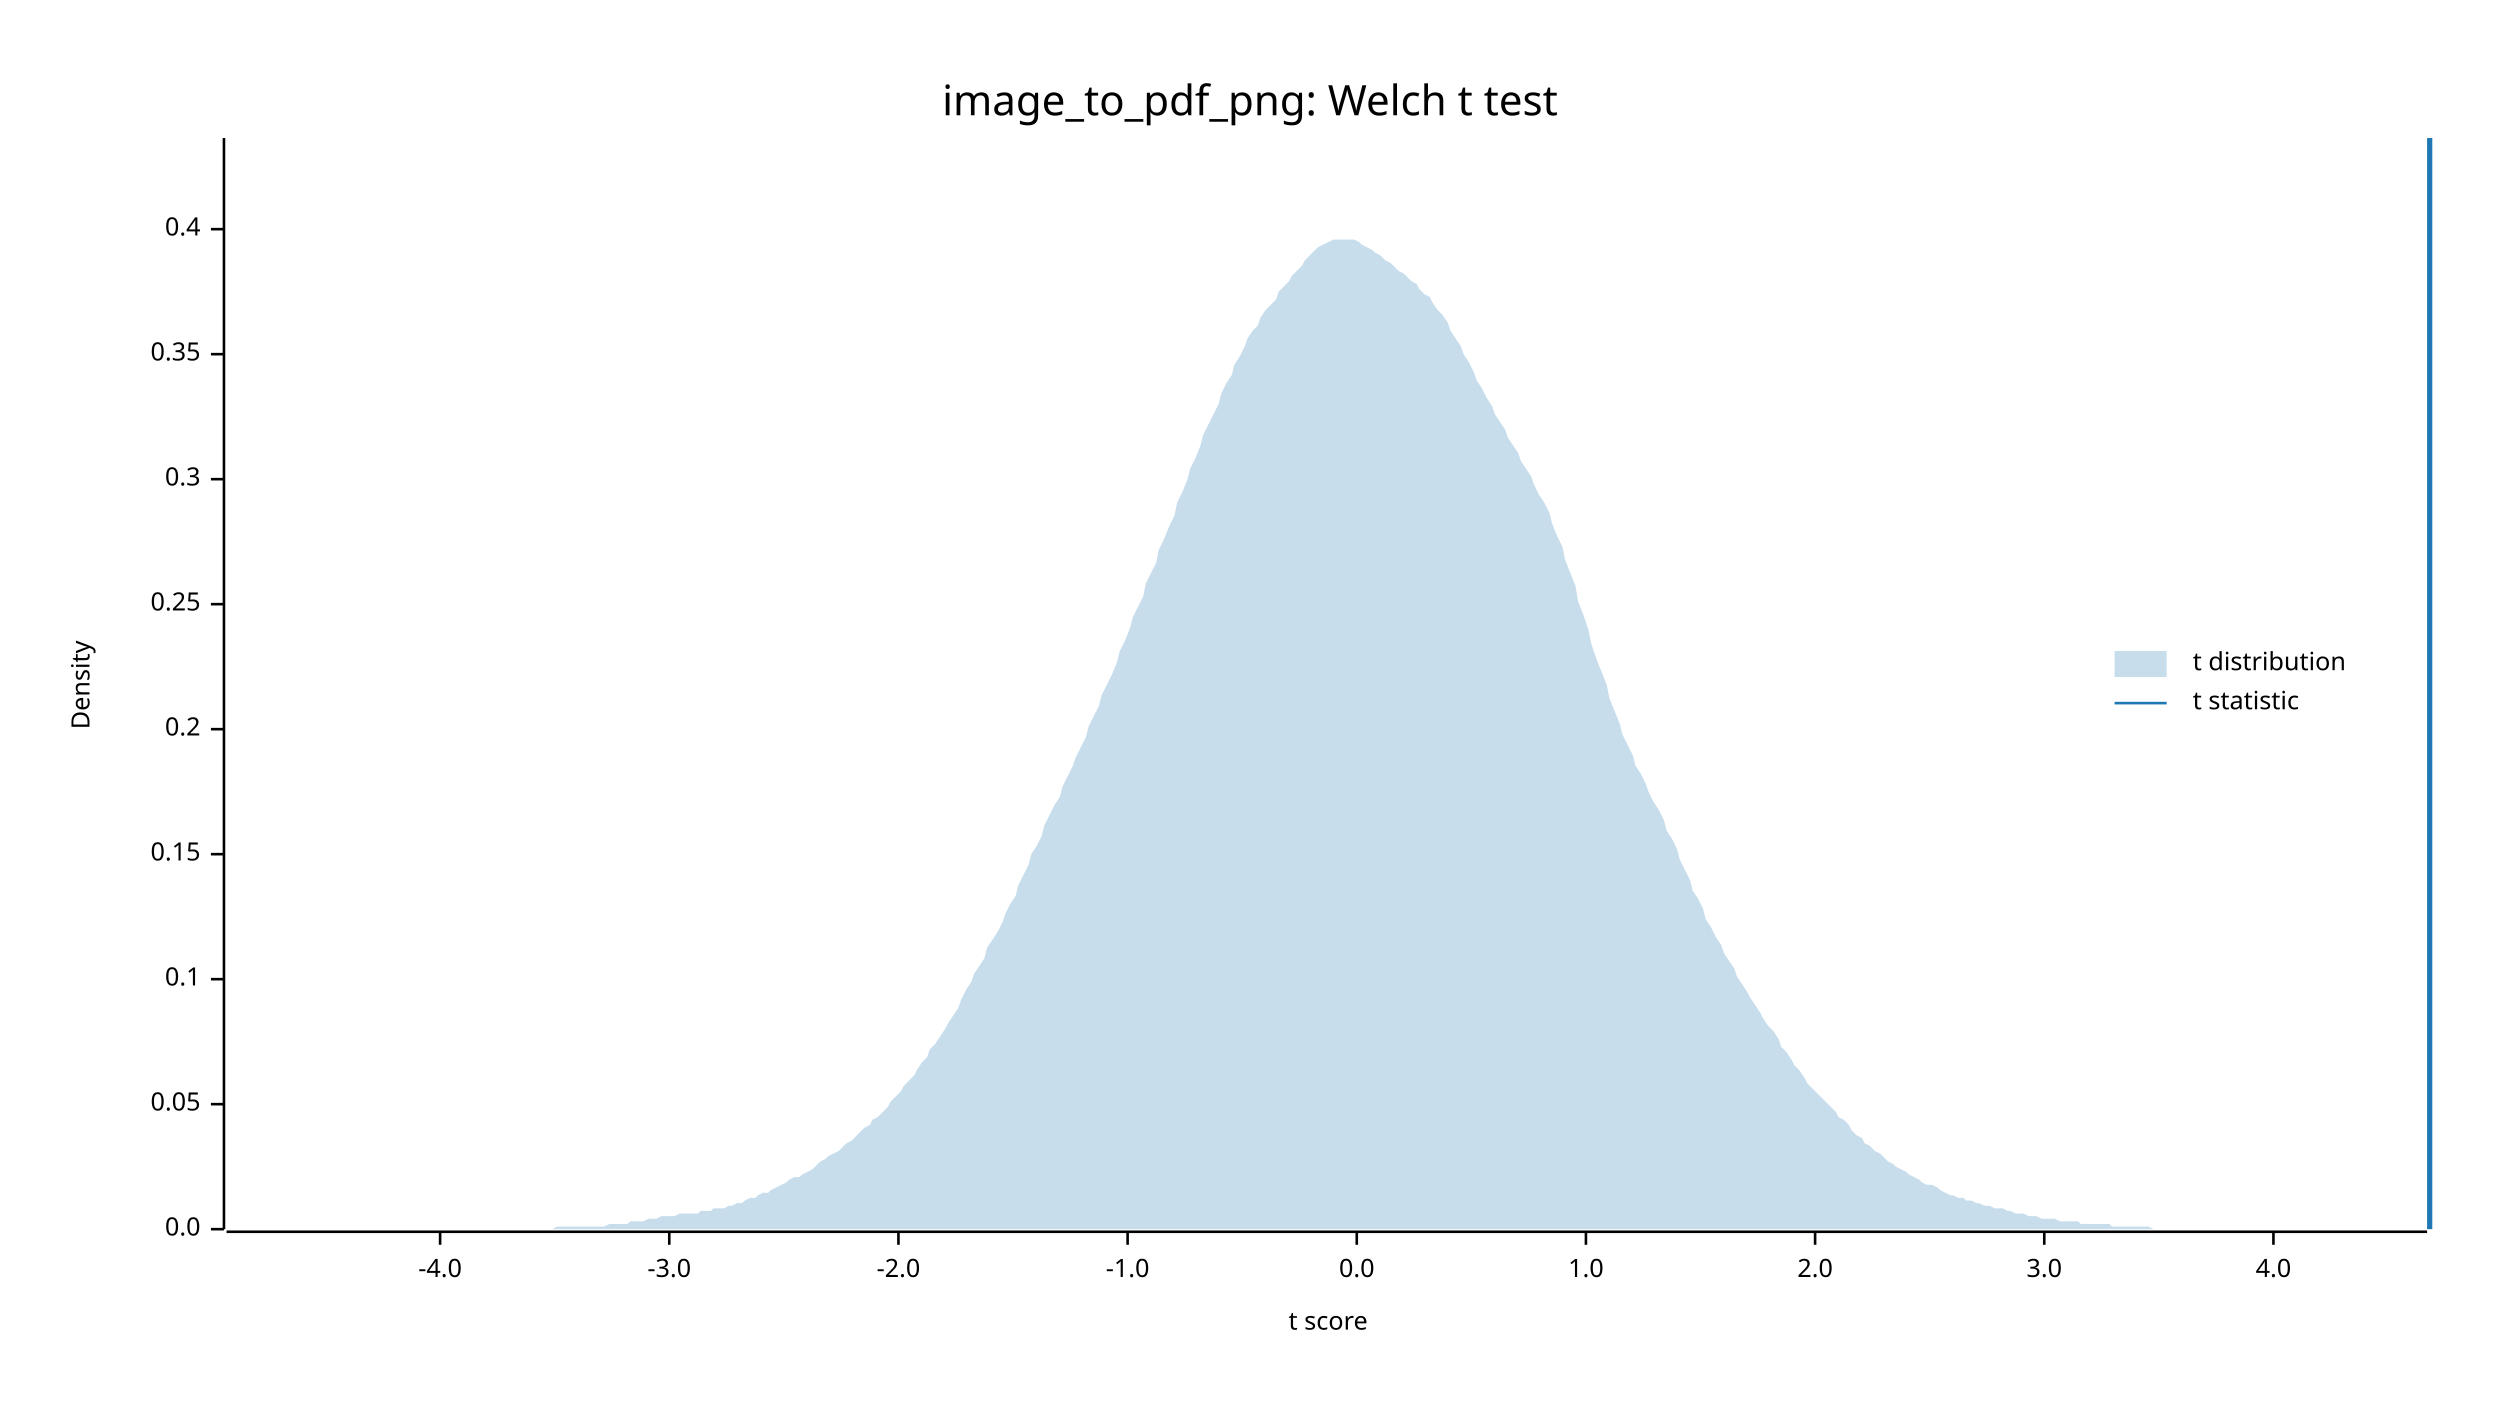
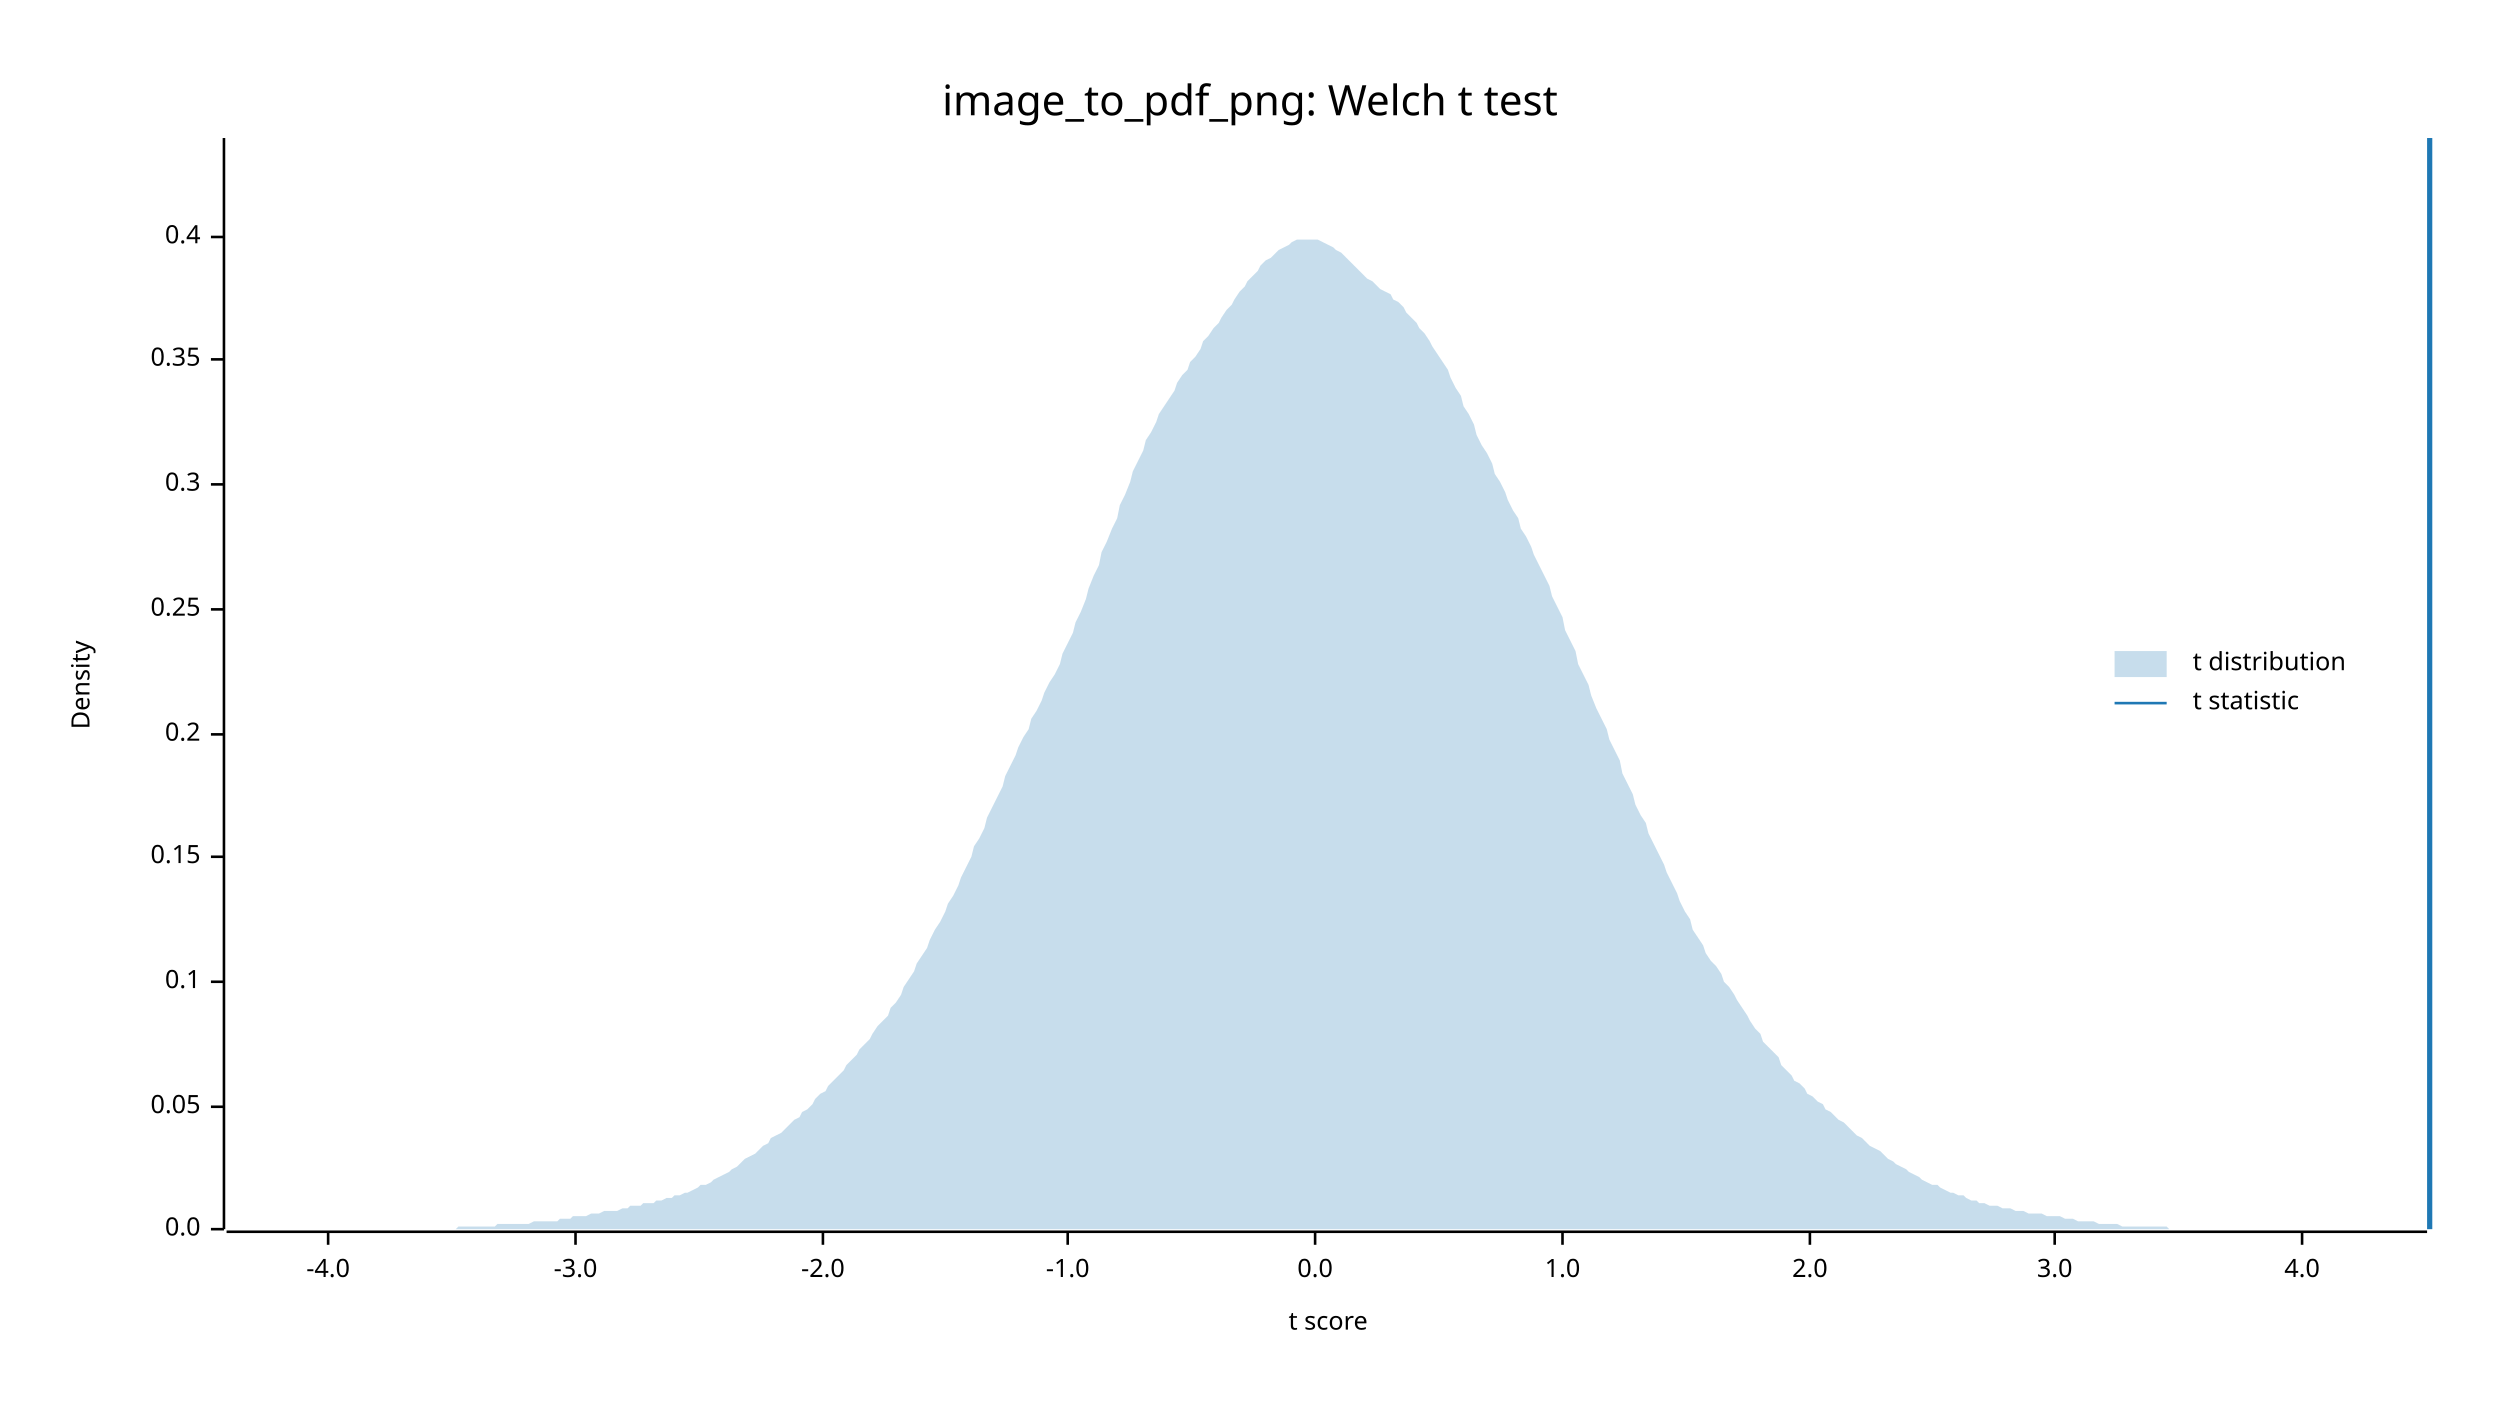
<svg xmlns="http://www.w3.org/2000/svg" width="960" height="540" viewBox="0 0 960 540">
  <text x="480" y="32" dy="0.76em" text-anchor="middle" font-family="sans-serif" font-size="16.129" opacity="1" fill="#000000">
image_to_pdf_png: Welch t test
</text>
  <text x="27" y="263" dy="0.76em" text-anchor="middle" font-family="sans-serif" font-size="9.677" opacity="1" fill="#000000" transform="rotate(270, 27, 263)">
Density
</text>
  <text x="510" y="513" dy="-0.5ex" text-anchor="middle" font-family="sans-serif" font-size="9.677" opacity="1" fill="#000000">
t score
</text>
  <polyline fill="none" opacity="1" stroke="#000000" stroke-width="1" points="86,53 86,472 " />
  <text x="77" y="472" dy="0.5ex" text-anchor="end" font-family="sans-serif" font-size="9.677" opacity="1" fill="#000000">
0.0
</text>
  <polyline fill="none" opacity="1" stroke="#000000" stroke-width="1" points="81,472 86,472 " />
-   <text x="77" y="424" dy="0.5ex" text-anchor="end" font-family="sans-serif" font-size="9.677" opacity="1" fill="#000000">
+   <text x="77" y="425" dy="0.5ex" text-anchor="end" font-family="sans-serif" font-size="9.677" opacity="1" fill="#000000">
0.05
</text>
-   <polyline fill="none" opacity="1" stroke="#000000" stroke-width="1" points="81,424 86,424 " />
-   <text x="77" y="376" dy="0.5ex" text-anchor="end" font-family="sans-serif" font-size="9.677" opacity="1" fill="#000000">
+   <polyline fill="none" opacity="1" stroke="#000000" stroke-width="1" points="81,425 86,425 " />
+   <text x="77" y="377" dy="0.5ex" text-anchor="end" font-family="sans-serif" font-size="9.677" opacity="1" fill="#000000">
0.1
</text>
-   <polyline fill="none" opacity="1" stroke="#000000" stroke-width="1" points="81,376 86,376 " />
-   <text x="77" y="328" dy="0.5ex" text-anchor="end" font-family="sans-serif" font-size="9.677" opacity="1" fill="#000000">
+   <polyline fill="none" opacity="1" stroke="#000000" stroke-width="1" points="81,377 86,377 " />
+   <text x="77" y="329" dy="0.5ex" text-anchor="end" font-family="sans-serif" font-size="9.677" opacity="1" fill="#000000">
0.15
</text>
-   <polyline fill="none" opacity="1" stroke="#000000" stroke-width="1" points="81,328 86,328 " />
-   <text x="77" y="280" dy="0.5ex" text-anchor="end" font-family="sans-serif" font-size="9.677" opacity="1" fill="#000000">
+   <polyline fill="none" opacity="1" stroke="#000000" stroke-width="1" points="81,329 86,329 " />
+   <text x="77" y="282" dy="0.5ex" text-anchor="end" font-family="sans-serif" font-size="9.677" opacity="1" fill="#000000">
0.2
</text>
-   <polyline fill="none" opacity="1" stroke="#000000" stroke-width="1" points="81,280 86,280 " />
-   <text x="77" y="232" dy="0.5ex" text-anchor="end" font-family="sans-serif" font-size="9.677" opacity="1" fill="#000000">
+   <polyline fill="none" opacity="1" stroke="#000000" stroke-width="1" points="81,282 86,282 " />
+   <text x="77" y="234" dy="0.5ex" text-anchor="end" font-family="sans-serif" font-size="9.677" opacity="1" fill="#000000">
0.25
</text>
-   <polyline fill="none" opacity="1" stroke="#000000" stroke-width="1" points="81,232 86,232 " />
-   <text x="77" y="184" dy="0.5ex" text-anchor="end" font-family="sans-serif" font-size="9.677" opacity="1" fill="#000000">
+   <polyline fill="none" opacity="1" stroke="#000000" stroke-width="1" points="81,234 86,234 " />
+   <text x="77" y="186" dy="0.5ex" text-anchor="end" font-family="sans-serif" font-size="9.677" opacity="1" fill="#000000">
0.3
</text>
-   <polyline fill="none" opacity="1" stroke="#000000" stroke-width="1" points="81,184 86,184 " />
-   <text x="77" y="136" dy="0.5ex" text-anchor="end" font-family="sans-serif" font-size="9.677" opacity="1" fill="#000000">
+   <polyline fill="none" opacity="1" stroke="#000000" stroke-width="1" points="81,186 86,186 " />
+   <text x="77" y="138" dy="0.5ex" text-anchor="end" font-family="sans-serif" font-size="9.677" opacity="1" fill="#000000">
0.35
</text>
-   <polyline fill="none" opacity="1" stroke="#000000" stroke-width="1" points="81,136 86,136 " />
-   <text x="77" y="88" dy="0.5ex" text-anchor="end" font-family="sans-serif" font-size="9.677" opacity="1" fill="#000000">
+   <polyline fill="none" opacity="1" stroke="#000000" stroke-width="1" points="81,138 86,138 " />
+   <text x="77" y="91" dy="0.5ex" text-anchor="end" font-family="sans-serif" font-size="9.677" opacity="1" fill="#000000">
0.4
</text>
-   <polyline fill="none" opacity="1" stroke="#000000" stroke-width="1" points="81,88 86,88 " />
+   <polyline fill="none" opacity="1" stroke="#000000" stroke-width="1" points="81,91 86,91 " />
  <polyline fill="none" opacity="1" stroke="#000000" stroke-width="1" points="87,473 932,473 " />
-   <text x="169" y="483" dy="0.76em" text-anchor="middle" font-family="sans-serif" font-size="9.677" opacity="1" fill="#000000">
+   <text x="126" y="483" dy="0.76em" text-anchor="middle" font-family="sans-serif" font-size="9.677" opacity="1" fill="#000000">
-4.0
</text>
-   <polyline fill="none" opacity="1" stroke="#000000" stroke-width="1" points="169,473 169,478 " />
-   <text x="257" y="483" dy="0.76em" text-anchor="middle" font-family="sans-serif" font-size="9.677" opacity="1" fill="#000000">
+   <polyline fill="none" opacity="1" stroke="#000000" stroke-width="1" points="126,473 126,478 " />
+   <text x="221" y="483" dy="0.76em" text-anchor="middle" font-family="sans-serif" font-size="9.677" opacity="1" fill="#000000">
-3.0
</text>
-   <polyline fill="none" opacity="1" stroke="#000000" stroke-width="1" points="257,473 257,478 " />
-   <text x="345" y="483" dy="0.76em" text-anchor="middle" font-family="sans-serif" font-size="9.677" opacity="1" fill="#000000">
+   <polyline fill="none" opacity="1" stroke="#000000" stroke-width="1" points="221,473 221,478 " />
+   <text x="316" y="483" dy="0.76em" text-anchor="middle" font-family="sans-serif" font-size="9.677" opacity="1" fill="#000000">
-2.0
</text>
-   <polyline fill="none" opacity="1" stroke="#000000" stroke-width="1" points="345,473 345,478 " />
-   <text x="433" y="483" dy="0.76em" text-anchor="middle" font-family="sans-serif" font-size="9.677" opacity="1" fill="#000000">
+   <polyline fill="none" opacity="1" stroke="#000000" stroke-width="1" points="316,473 316,478 " />
+   <text x="410" y="483" dy="0.76em" text-anchor="middle" font-family="sans-serif" font-size="9.677" opacity="1" fill="#000000">
-1.0
</text>
-   <polyline fill="none" opacity="1" stroke="#000000" stroke-width="1" points="433,473 433,478 " />
-   <text x="521" y="483" dy="0.76em" text-anchor="middle" font-family="sans-serif" font-size="9.677" opacity="1" fill="#000000">
+   <polyline fill="none" opacity="1" stroke="#000000" stroke-width="1" points="410,473 410,478 " />
+   <text x="505" y="483" dy="0.76em" text-anchor="middle" font-family="sans-serif" font-size="9.677" opacity="1" fill="#000000">
0.0
</text>
-   <polyline fill="none" opacity="1" stroke="#000000" stroke-width="1" points="521,473 521,478 " />
-   <text x="609" y="483" dy="0.76em" text-anchor="middle" font-family="sans-serif" font-size="9.677" opacity="1" fill="#000000">
+   <polyline fill="none" opacity="1" stroke="#000000" stroke-width="1" points="505,473 505,478 " />
+   <text x="600" y="483" dy="0.76em" text-anchor="middle" font-family="sans-serif" font-size="9.677" opacity="1" fill="#000000">
1.0
</text>
-   <polyline fill="none" opacity="1" stroke="#000000" stroke-width="1" points="609,473 609,478 " />
-   <text x="697" y="483" dy="0.76em" text-anchor="middle" font-family="sans-serif" font-size="9.677" opacity="1" fill="#000000">
+   <polyline fill="none" opacity="1" stroke="#000000" stroke-width="1" points="600,473 600,478 " />
+   <text x="695" y="483" dy="0.76em" text-anchor="middle" font-family="sans-serif" font-size="9.677" opacity="1" fill="#000000">
2.0
</text>
-   <polyline fill="none" opacity="1" stroke="#000000" stroke-width="1" points="697,473 697,478 " />
-   <text x="785" y="483" dy="0.76em" text-anchor="middle" font-family="sans-serif" font-size="9.677" opacity="1" fill="#000000">
+   <polyline fill="none" opacity="1" stroke="#000000" stroke-width="1" points="695,473 695,478 " />
+   <text x="789" y="483" dy="0.76em" text-anchor="middle" font-family="sans-serif" font-size="9.677" opacity="1" fill="#000000">
3.0
</text>
-   <polyline fill="none" opacity="1" stroke="#000000" stroke-width="1" points="785,473 785,478 " />
-   <text x="873" y="483" dy="0.76em" text-anchor="middle" font-family="sans-serif" font-size="9.677" opacity="1" fill="#000000">
+   <polyline fill="none" opacity="1" stroke="#000000" stroke-width="1" points="789,473 789,478 " />
+   <text x="884" y="483" dy="0.76em" text-anchor="middle" font-family="sans-serif" font-size="9.677" opacity="1" fill="#000000">
4.0
</text>
-   <polyline fill="none" opacity="1" stroke="#000000" stroke-width="1" points="873,473 873,478 " />
-   <polygon opacity="0.25" fill="#1F78B4" points="87,472 88,472 90,472 92,472 93,472 95,472 97,472 98,472 100,472 102,472 103,472 105,472 107,472 109,472 110,472 112,472 114,472 115,472 117,472 119,472 120,472 122,472 124,472 125,472 127,472 129,472 131,472 132,472 134,472 136,472 137,472 139,472 141,472 142,472 144,472 146,472 147,472 149,472 151,472 153,472 154,472 156,472 158,472 159,472 161,472 163,472 164,472 166,472 168,472 169,472 171,472 173,472 175,472 176,472 178,472 180,472 181,472 183,472 185,472 186,472 188,472 190,472 191,472 193,472 195,472 197,472 198,472 200,472 202,472 203,472 205,472 207,472 208,472 210,472 212,472 214,471 215,471 217,471 219,471 220,471 222,471 224,471 225,471 227,471 229,471 230,471 232,471 234,470 236,470 237,470 239,470 241,470 242,469 244,469 246,469 247,469 249,468 251,468 252,468 254,467 256,467 258,467 259,467 261,466 263,466 264,466 266,466 268,466 269,465 271,465 273,465 274,464 276,464 278,464 280,463 281,463 283,462 285,462 286,461 288,460 290,460 291,459 293,458 295,458 296,457 298,456 300,455 302,454 303,453 305,452 307,452 308,451 310,450 312,449 313,448 315,446 317,445 318,444 320,443 322,442 324,440 325,439 327,438 329,436 330,435 332,433 334,432 335,430 337,429 339,427 341,425 342,423 344,421 346,419 347,417 349,415 351,413 352,411 354,408 356,406 357,403 359,401 361,398 363,395 364,393 366,390 368,387 369,384 371,380 373,377 374,374 376,371 378,368 379,364 381,361 383,358 385,354 386,351 388,347 390,344 391,340 393,336 395,332 396,328 398,325 400,321 401,317 403,313 405,309 407,306 408,302 410,298 412,294 413,291 415,287 417,283 418,279 420,275 422,271 423,267 425,263 427,259 429,254 430,250 432,246 434,241 435,237 437,233 439,229 440,224 442,220 444,216 445,211 447,207 449,202 451,198 452,193 454,189 456,184 457,180 459,176 461,171 462,167 464,163 466,159 468,155 469,151 471,147 473,144 474,140 476,137 478,133 479,130 481,127 483,125 484,122 486,119 488,117 490,115 491,112 493,110 495,108 496,106 498,104 500,102 501,100 503,98 505,96 506,95 508,94 510,93 512,92 513,92 515,92 517,92 518,92 520,92 522,93 523,94 525,95 527,96 528,97 530,98 532,100 534,101 535,102 537,104 539,105 540,106 542,108 544,109 545,111 547,113 549,114 550,116 552,119 554,121 556,124 557,127 559,130 561,133 562,136 564,139 566,143 567,146 569,149 571,153 573,156 574,159 576,162 578,165 579,168 581,171 583,174 584,177 586,180 588,183 589,186 591,190 593,193 595,197 596,201 598,206 600,210 601,215 603,220 605,225 606,231 608,236 610,242 611,247 613,253 615,258 617,263 618,268 620,273 622,278 623,282 625,286 627,290 628,294 630,297 632,301 633,304 635,308 637,311 639,315 640,319 642,322 644,326 645,330 647,334 649,338 650,342 652,345 654,349 655,353 657,356 659,360 661,363 662,366 664,369 666,372 667,375 669,378 671,381 672,383 674,386 676,389 677,391 679,394 681,396 683,399 684,402 686,404 688,407 689,409 691,411 693,414 694,416 696,418 698,420 700,422 701,423 703,425 705,427 706,429 708,430 710,432 711,434 713,436 715,437 716,439 718,440 720,442 722,443 723,444 725,446 727,447 728,448 730,449 732,450 733,451 735,452 737,453 738,454 740,455 742,455 744,456 745,457 747,458 749,459 750,459 752,460 754,460 755,461 757,461 759,462 760,462 762,463 764,463 766,464 767,464 769,464 771,465 772,465 774,466 776,466 777,466 779,467 781,467 782,467 784,468 786,468 788,468 789,468 791,469 793,469 794,469 796,469 798,469 799,470 801,470 803,470 804,470 806,470 808,470 810,470 811,471 813,471 815,471 816,471 818,471 820,471 821,471 823,471 825,471 827,472 828,472 830,472 832,472 833,472 835,472 837,472 838,472 840,472 842,472 843,472 845,472 847,472 849,472 850,472 852,472 854,472 855,472 857,472 859,472 860,472 862,472 864,472 865,472 867,472 869,472 871,472 872,472 874,472 876,472 877,472 879,472 881,472 882,472 884,472 886,472 887,472 889,472 891,472 893,472 894,472 896,472 898,472 899,472 901,472 903,472 904,472 906,472 908,472 909,472 911,472 913,472 915,472 916,472 918,472 920,472 921,472 923,472 925,472 926,472 928,472 930,472 932,472 932,472 87,472 " />
+   <polyline fill="none" opacity="1" stroke="#000000" stroke-width="1" points="884,473 884,478 " />
+   <polygon opacity="0.25" fill="#1F78B4" points="87,472 88,472 90,472 92,472 93,472 95,472 97,472 98,472 100,472 102,472 103,472 105,472 107,472 109,472 110,472 112,472 114,472 115,472 117,472 119,472 120,472 122,472 124,472 125,472 127,472 129,472 131,472 132,472 134,472 136,472 137,472 139,472 141,472 142,472 144,472 146,472 147,472 149,472 151,472 153,472 154,472 156,472 158,472 159,472 161,472 163,472 164,472 166,472 168,472 169,472 171,472 173,472 175,472 176,471 178,471 180,471 181,471 183,471 185,471 186,471 188,471 190,471 191,470 193,470 195,470 197,470 198,470 200,470 202,470 203,470 205,469 207,469 208,469 210,469 212,469 214,469 215,468 217,468 219,468 220,467 222,467 224,467 225,467 227,466 229,466 230,466 232,465 234,465 236,465 237,465 239,464 241,464 242,463 244,463 246,463 247,462 249,462 251,462 252,461 254,461 256,460 258,460 259,459 261,459 263,458 264,458 266,457 268,456 269,455 271,455 273,454 274,453 276,452 278,451 280,450 281,449 283,448 285,446 286,445 288,444 290,443 291,442 293,440 295,439 296,437 298,436 300,435 302,433 303,432 305,430 307,429 308,427 310,426 312,424 313,422 315,420 317,419 318,417 320,415 322,413 324,411 325,409 327,407 329,405 330,403 332,401 334,399 335,397 337,394 339,392 341,390 342,387 344,385 346,382 347,379 349,376 351,373 352,370 354,367 356,364 357,361 359,357 361,354 363,350 364,347 366,344 368,340 369,337 371,333 373,329 374,325 376,322 378,318 379,314 381,310 383,306 385,302 386,298 388,294 390,290 391,287 393,283 395,280 396,276 398,273 400,269 401,266 403,262 405,259 407,255 408,251 410,247 412,243 413,239 415,235 417,230 418,226 420,221 422,217 423,212 425,208 427,203 429,199 430,194 432,190 434,185 435,181 437,177 439,173 440,169 442,166 444,162 445,159 447,156 449,153 451,150 452,147 454,144 456,142 457,139 459,137 461,134 462,131 464,129 466,126 468,124 469,122 471,119 473,117 474,115 476,112 478,110 479,108 481,106 483,104 484,102 486,100 488,99 490,97 491,96 493,95 495,94 496,93 498,92 500,92 501,92 503,92 505,92 506,92 508,93 510,94 512,95 513,96 515,97 517,99 518,100 520,102 522,104 523,105 525,107 527,108 528,109 530,111 532,112 534,113 535,115 537,116 539,118 540,120 542,122 544,124 545,126 547,128 549,131 550,133 552,136 554,139 556,142 557,145 559,149 561,152 562,156 564,159 566,163 567,167 569,171 571,174 573,178 574,182 576,185 578,189 579,192 581,196 583,199 584,203 586,206 588,210 589,213 591,217 593,221 595,225 596,229 598,233 600,237 601,242 603,246 605,250 606,255 608,259 610,263 611,267 613,272 615,276 617,280 618,284 620,288 622,292 623,297 625,301 627,305 628,309 630,313 632,316 633,320 635,324 637,328 639,332 640,335 642,339 644,343 645,346 647,350 649,353 650,357 652,360 654,363 655,366 657,369 659,371 661,374 662,377 664,379 666,382 667,384 669,387 671,390 672,392 674,395 676,397 677,400 679,402 681,404 683,406 684,409 686,411 688,413 689,415 691,416 693,418 694,420 696,421 698,423 700,424 701,426 703,427 705,429 706,430 708,431 710,433 711,434 713,436 715,437 716,438 718,440 720,441 722,442 723,443 725,445 727,446 728,447 730,448 732,449 733,450 735,451 737,452 738,453 740,454 742,455 744,455 745,456 747,457 749,458 750,458 752,459 754,459 755,460 757,461 759,461 760,462 762,462 764,463 766,463 767,463 769,464 771,464 772,464 774,465 776,465 777,465 779,466 781,466 782,466 784,466 786,467 788,467 789,467 791,467 793,468 794,468 796,468 798,469 799,469 801,469 803,469 804,469 806,470 808,470 810,470 811,470 813,470 815,471 816,471 818,471 820,471 821,471 823,471 825,471 827,471 828,471 830,471 832,471 833,472 835,472 837,472 838,472 840,472 842,472 843,472 845,472 847,472 849,472 850,472 852,472 854,472 855,472 857,472 859,472 860,472 862,472 864,472 865,472 867,472 869,472 871,472 872,472 874,472 876,472 877,472 879,472 881,472 882,472 884,472 886,472 887,472 889,472 891,472 893,472 894,472 896,472 898,472 899,472 901,472 903,472 904,472 906,472 908,472 909,472 911,472 913,472 915,472 916,472 918,472 920,472 921,472 923,472 925,472 926,472 928,472 930,472 932,472 932,472 87,472 " />
  <polyline fill="none" opacity="1" stroke="#1F78B4" stroke-width="2" points="933,472 933,53 " />
  <text x="842" y="250" dy="0.76em" text-anchor="start" font-family="sans-serif" font-size="9.677" opacity="1" fill="#000000">
t distribution
</text>
  <text x="842" y="265" dy="0.76em" text-anchor="start" font-family="sans-serif" font-size="9.677" opacity="1" fill="#000000">
t statistic
</text>
  <rect x="812" y="250" width="20" height="10" opacity="0.25" fill="#1F78B4" stroke="none" />
  <polyline fill="none" opacity="1" stroke="#1F78B4" stroke-width="1" points="812,270 832,270 " />
</svg>
